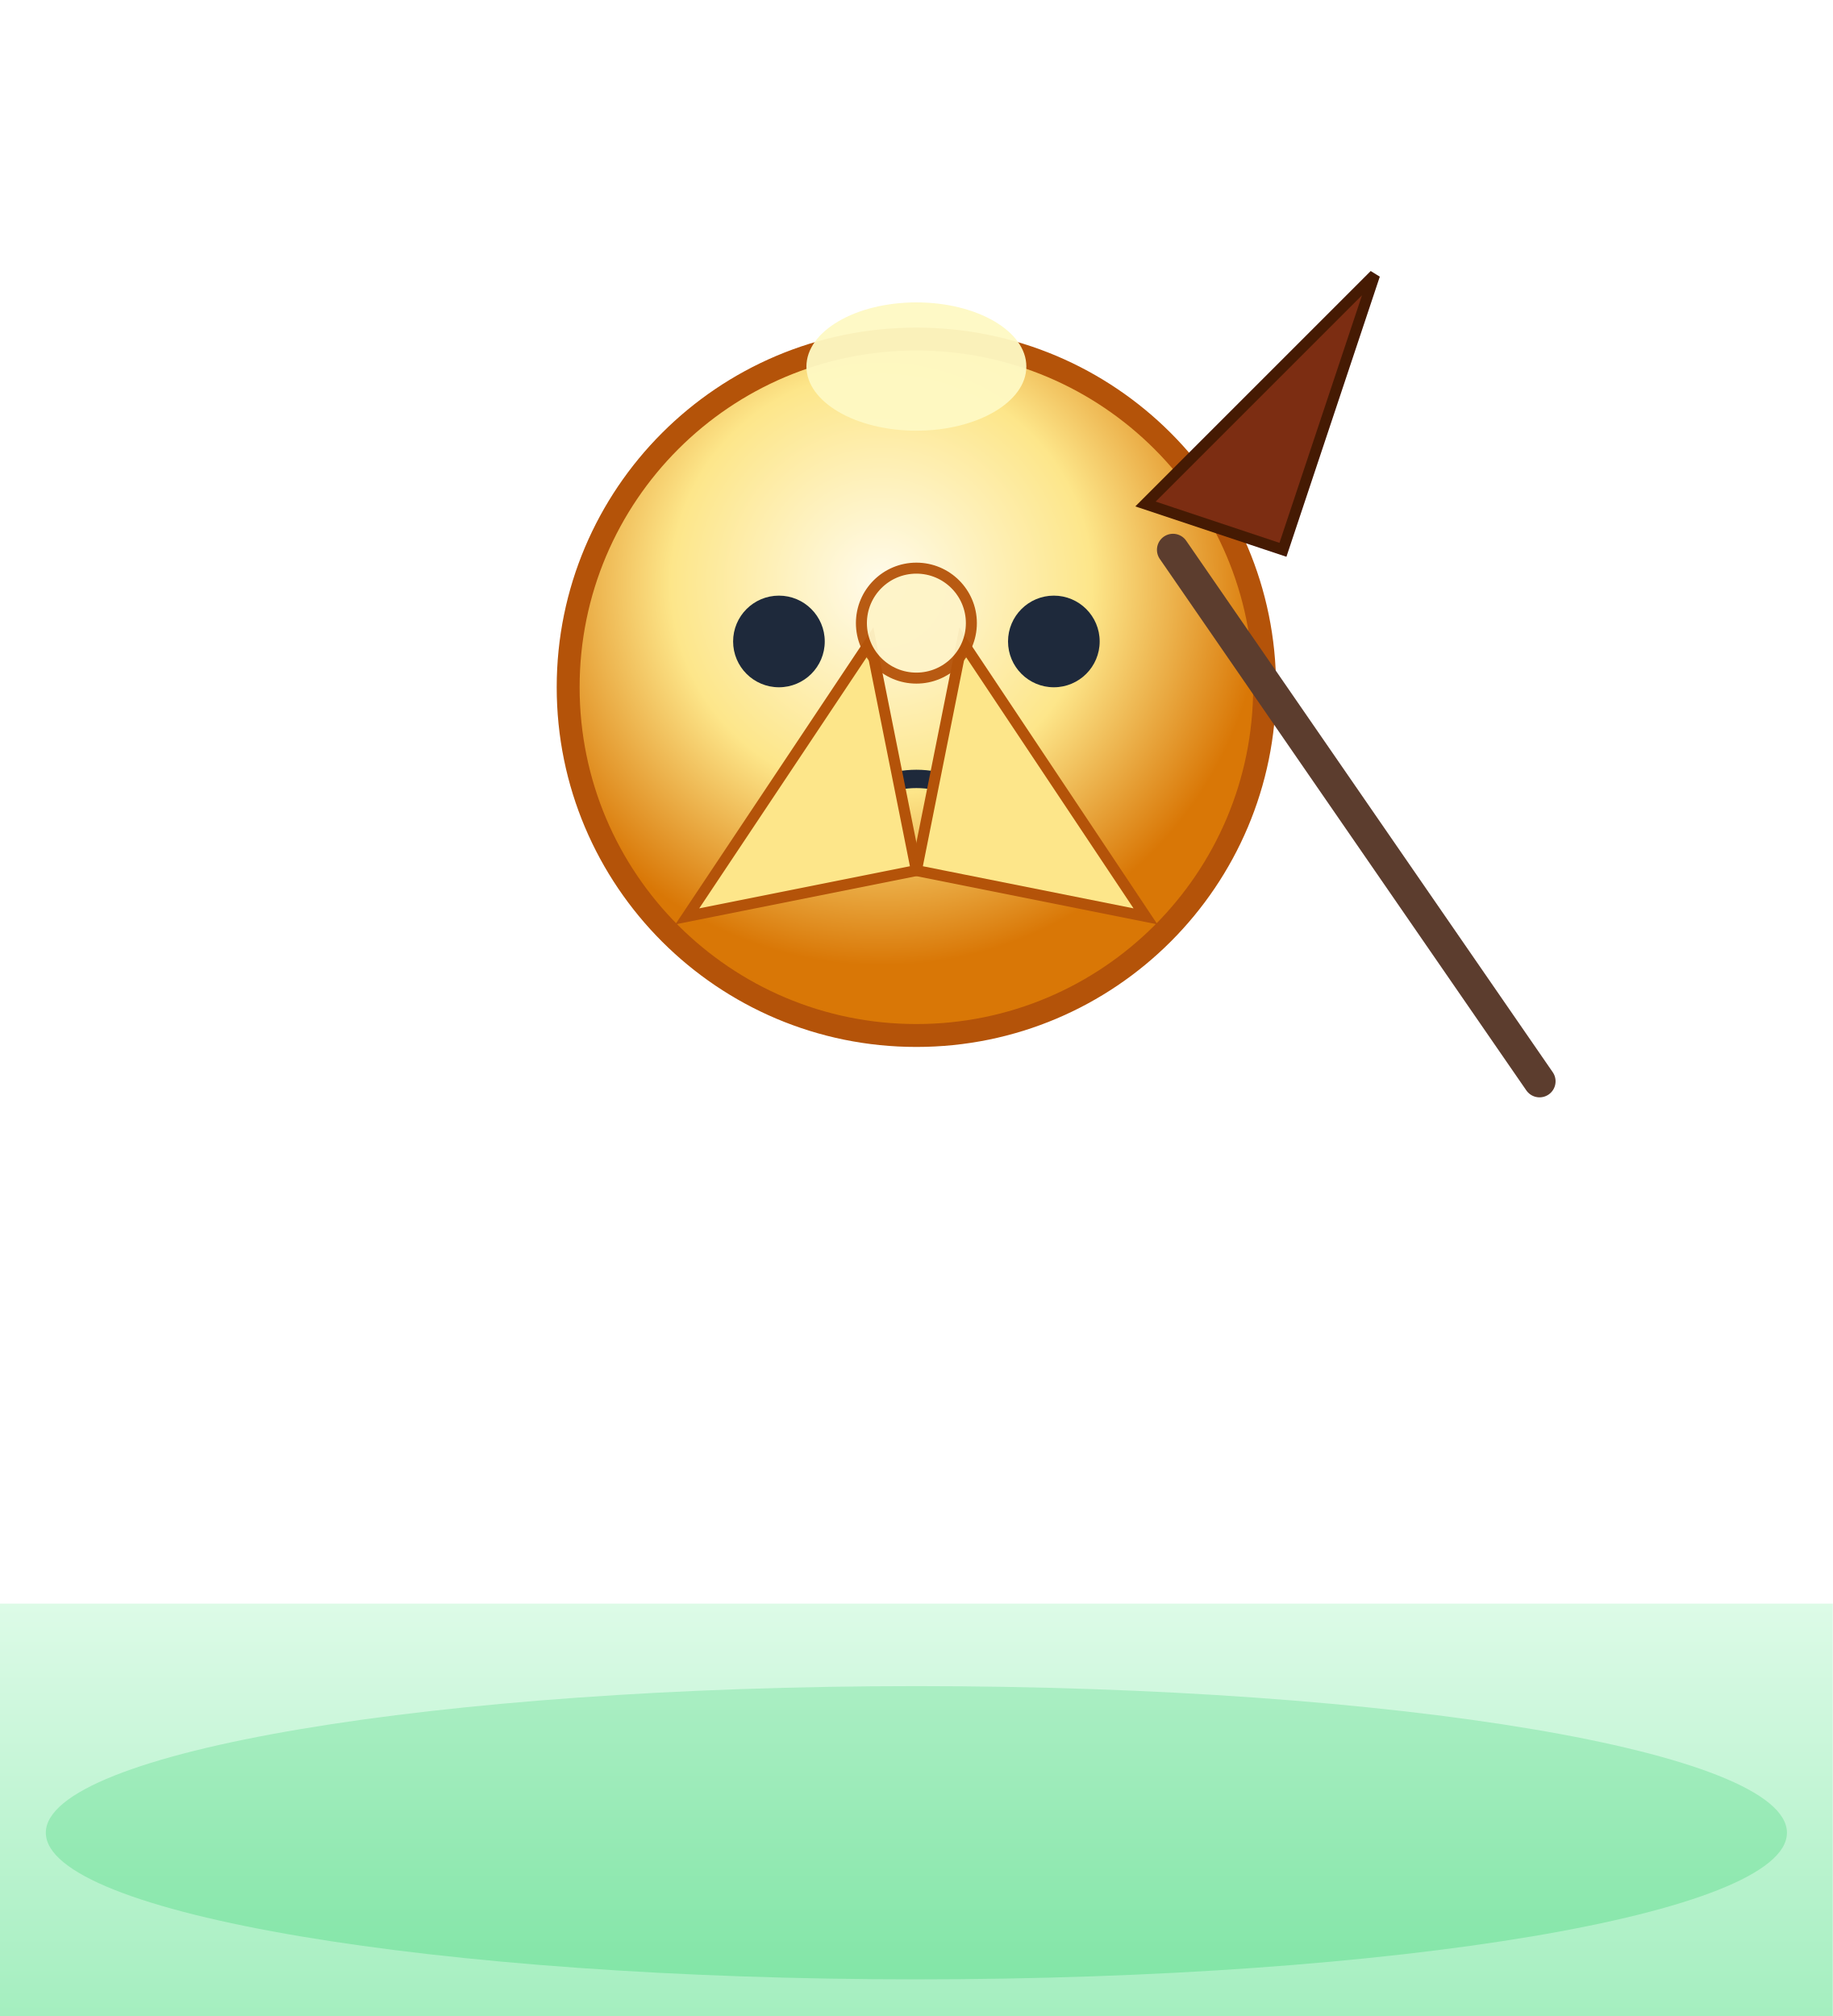
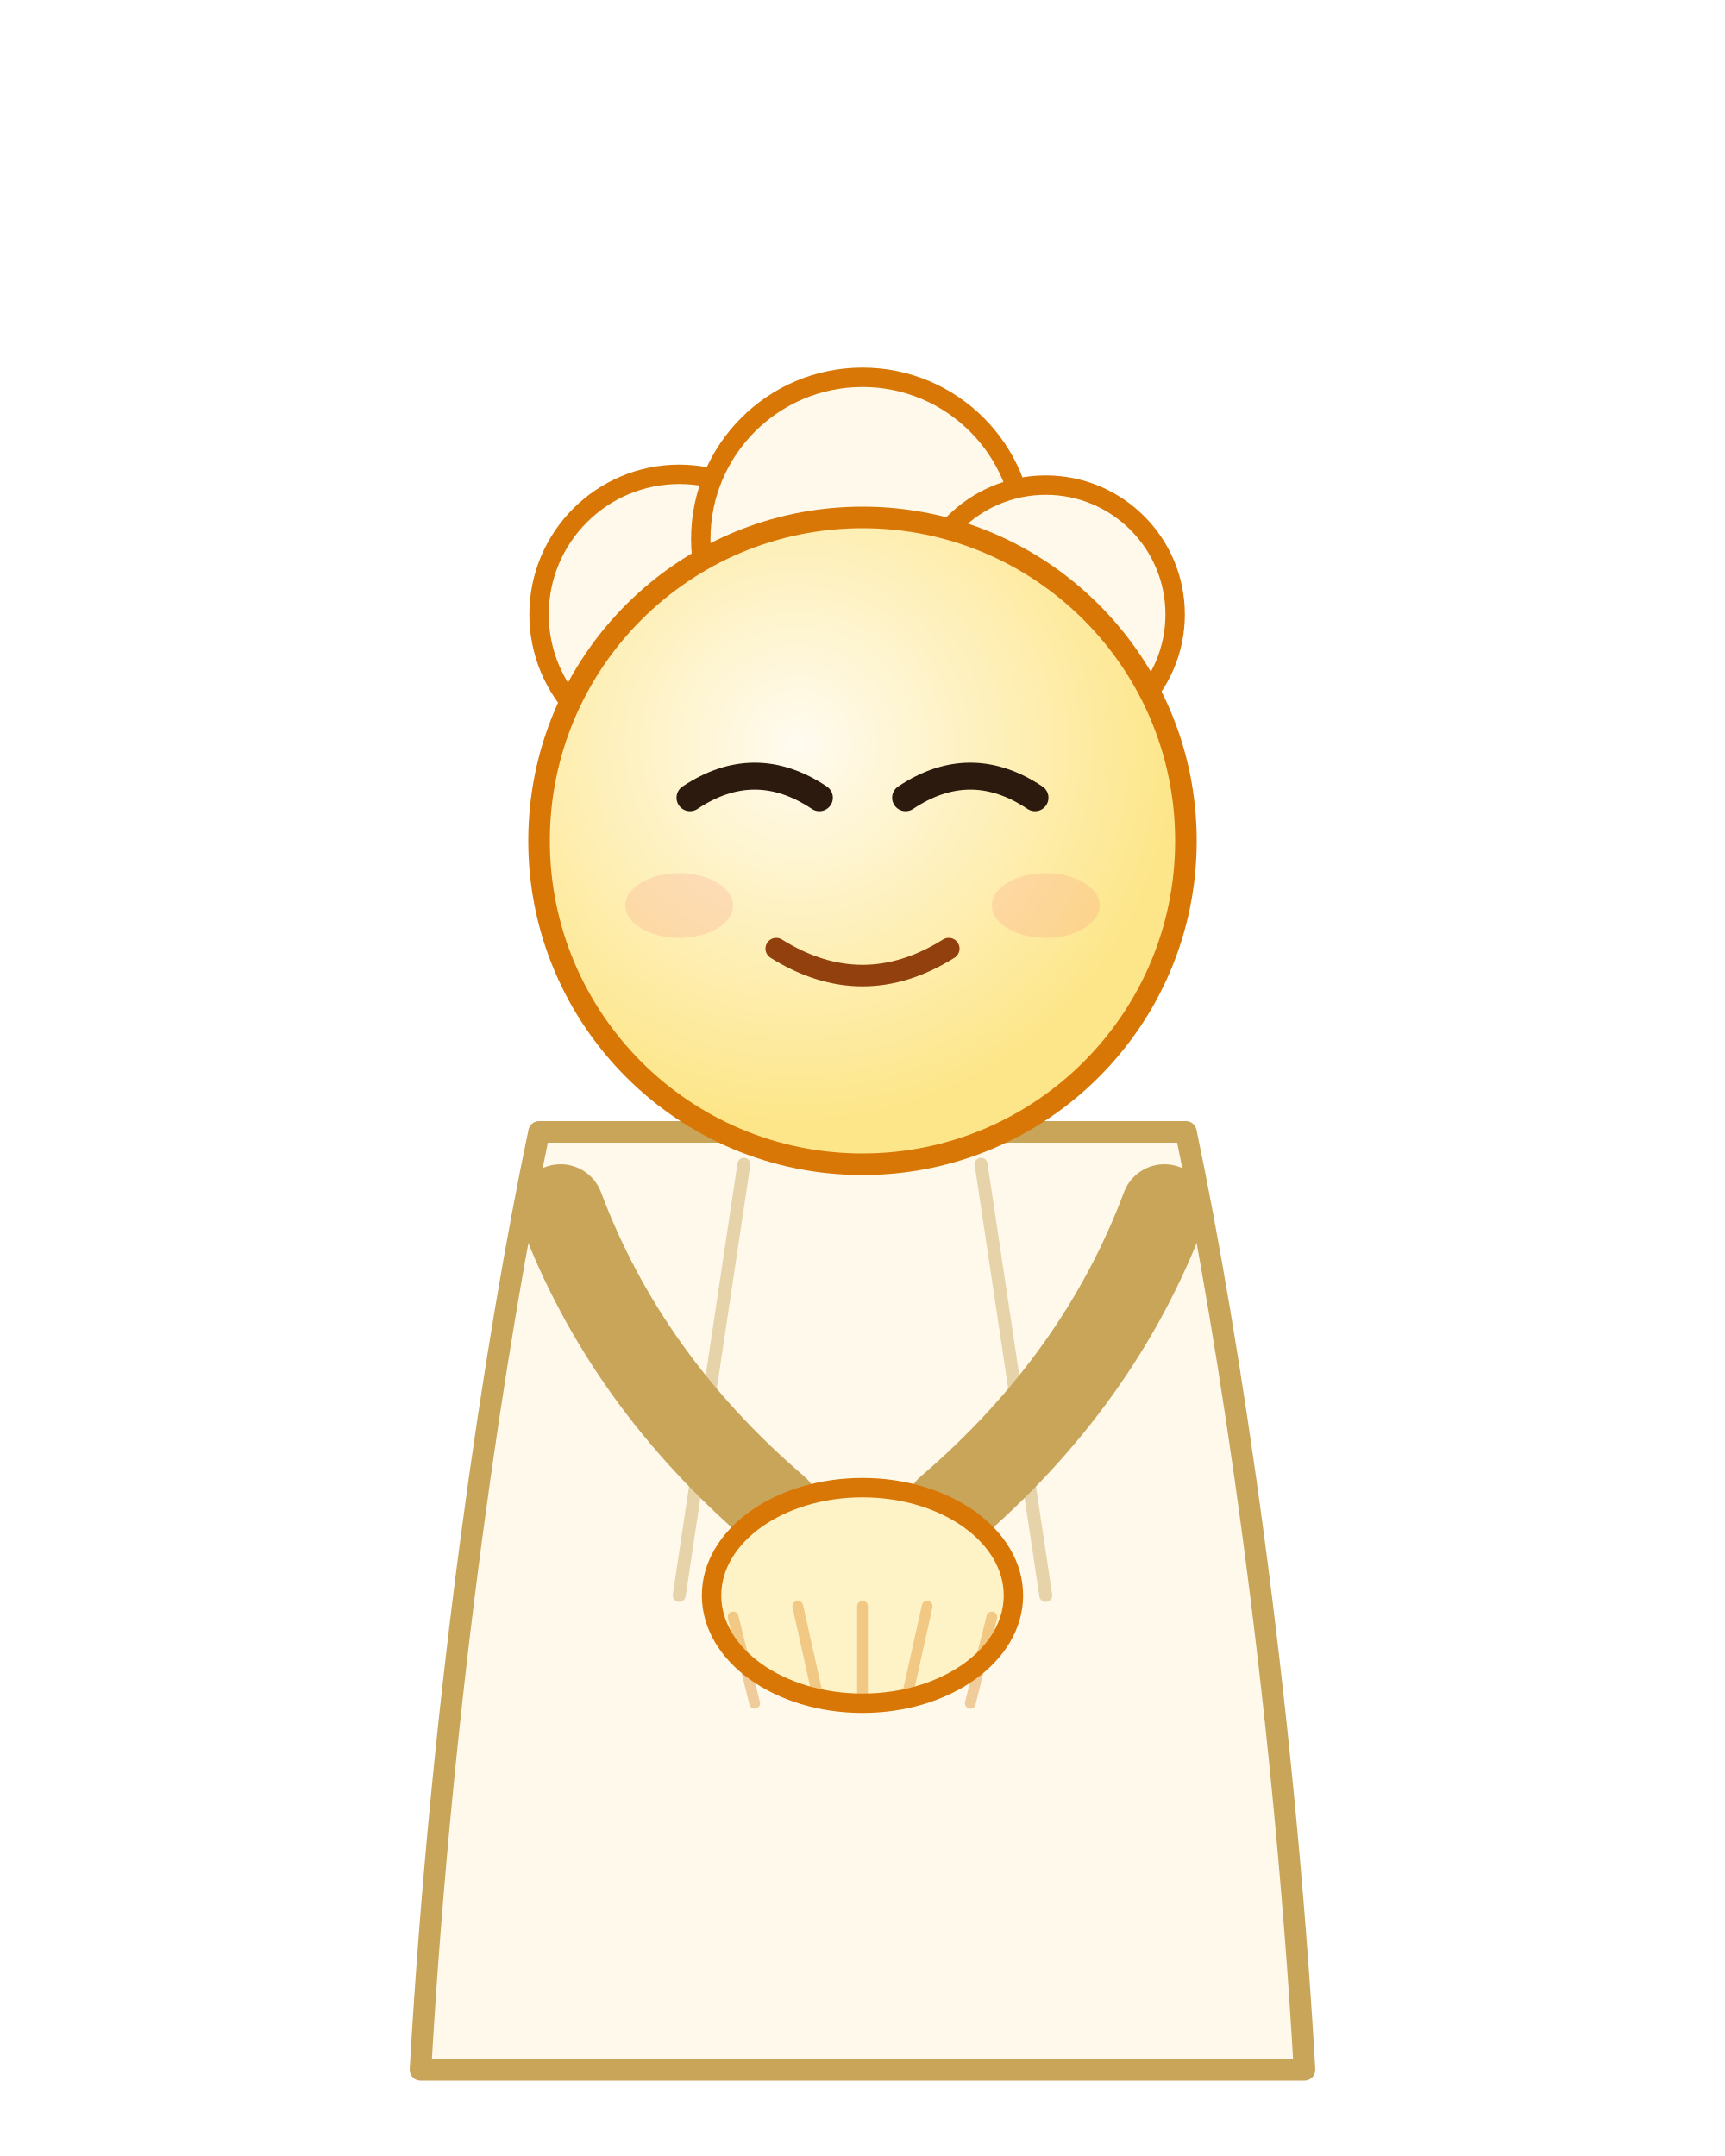
- <svg xmlns="http://www.w3.org/2000/svg" viewBox="0 0 200 220" width="200" height="220" role="img" aria-labelledby="spray">
+ <svg xmlns="http://www.w3.org/2000/svg" viewBox="0 0 160 200" width="160" height="200" role="img" aria-labelledby="sm-pr-t">
  <defs>
-     <radialGradient id="swP" cx="45%" cy="35%" r="55%">
-       <stop offset="0%" stop-color="#fffbeb" />
-       <stop offset="55%" stop-color="#fde68a" />
-       <stop offset="100%" stop-color="#d97706" />
+     <radialGradient id="fg-pr" cx="40%" cy="35%" r="58%">
+       <stop offset="0%" stop-color="#fffbf0" />
+       <stop offset="100%" stop-color="#fde68a" />
    </radialGradient>
-     <linearGradient id="ggrassP" x1="0" y1="0" x2="0" y2="1">
-       <stop offset="0%" stop-color="#bbf7d0" />
-       <stop offset="100%" stop-color="#4ade80" />
-     </linearGradient>
  </defs>
-   <ellipse cx="100" cy="200" rx="95" ry="16" fill="rgba(34,197,94,0.35)" />
-   <rect x="0" y="175" width="200" height="45" fill="url(#ggrassP)" opacity="0.5" />
-   <circle cx="100" cy="75" r="38" fill="url(#swP)" stroke="#b45309" stroke-width="2.5" />
-   <circle cx="85" cy="70" r="5" fill="#1e293b" />
-   <circle cx="115" cy="70" r="5" fill="#1e293b" />
-   <path d="M92 88 Q100 82 108 88" fill="none" stroke="#1e293b" stroke-width="2" stroke-linecap="round" />
-   <ellipse cx="100" cy="40" rx="12" ry="7" fill="#fef9c3" opacity="0.95" />
-   <path d="M125 55 L150 30 L140 60 Z" fill="#7c2d12" stroke="#451a03" stroke-width="1.2" />
-   <line x1="128" y1="60" x2="168" y2="118" stroke="#5c3d2e" stroke-width="3.5" stroke-linecap="round" />
-   <path d="M75 100 L95 70 L100 95 Z" fill="#fde68a" stroke="#b45309" stroke-width="1.2" />
-   <path d="M125 100 L105 70 L100 95 Z" fill="#fde68a" stroke="#b45309" stroke-width="1.2" />
-   <circle cx="100" cy="68" r="6" fill="#fef3c7" stroke="#b45309" stroke-width="1.2" opacity="0.95" />
+   <path d="M50,105 C46,124 41,157 39,192 L121,192 C119,157 114,124 110,105 Z" fill="#fef9eb" stroke="#c9a55a" stroke-width="2" stroke-linejoin="round" />
+   <line x1="69" y1="108" x2="63" y2="148" stroke="#c9a55a" stroke-width="1.2" opacity="0.45" stroke-linecap="round" />
+   <line x1="91" y1="108" x2="97" y2="148" stroke="#c9a55a" stroke-width="1.2" opacity="0.45" stroke-linecap="round" />
+   <path d="M52,112 Q58,128 72,140" fill="none" stroke="#c9a55a" stroke-width="8" stroke-linecap="round" />
+   <path d="M108,112 Q102,128 88,140" fill="none" stroke="#c9a55a" stroke-width="8" stroke-linecap="round" />
+   <ellipse cx="80" cy="148" rx="14" ry="10" fill="#fef3c7" stroke="#d97706" stroke-width="1.8" />
+   <line x1="68" y1="150" x2="70" y2="158" stroke="#d97706" stroke-width="1" opacity="0.35" stroke-linecap="round" />
+   <line x1="74" y1="149" x2="76" y2="158" stroke="#d97706" stroke-width="1" opacity="0.35" stroke-linecap="round" />
+   <line x1="80" y1="149" x2="80" y2="158" stroke="#d97706" stroke-width="1" opacity="0.35" stroke-linecap="round" />
+   <line x1="86" y1="149" x2="84" y2="158" stroke="#d97706" stroke-width="1" opacity="0.35" stroke-linecap="round" />
+   <line x1="92" y1="150" x2="90" y2="158" stroke="#d97706" stroke-width="1" opacity="0.35" stroke-linecap="round" />
+   <circle cx="63" cy="57" r="13" fill="#fef9eb" stroke="#d97706" stroke-width="1.8" />
+   <circle cx="80" cy="50" r="15" fill="#fef9eb" stroke="#d97706" stroke-width="1.8" />
+   <circle cx="97" cy="57" r="12" fill="#fef9eb" stroke="#d97706" stroke-width="1.8" />
+   <circle cx="80" cy="78" r="30" fill="url(#fg-pr)" stroke="#d97706" stroke-width="2" />
+   <path d="M64,74 Q70,70 76,74" fill="none" stroke="#2d1a0e" stroke-width="2.5" stroke-linecap="round" />
+   <path d="M84,74 Q90,70 96,74" fill="none" stroke="#2d1a0e" stroke-width="2.5" stroke-linecap="round" />
+   <path d="M72,88 Q80,93 88,88" fill="none" stroke="#92400e" stroke-width="2" stroke-linecap="round" />
+   <ellipse cx="63" cy="84" rx="5" ry="3" fill="#f87171" opacity="0.17" />
+   <ellipse cx="97" cy="84" rx="5" ry="3" fill="#f87171" opacity="0.17" />
</svg>
